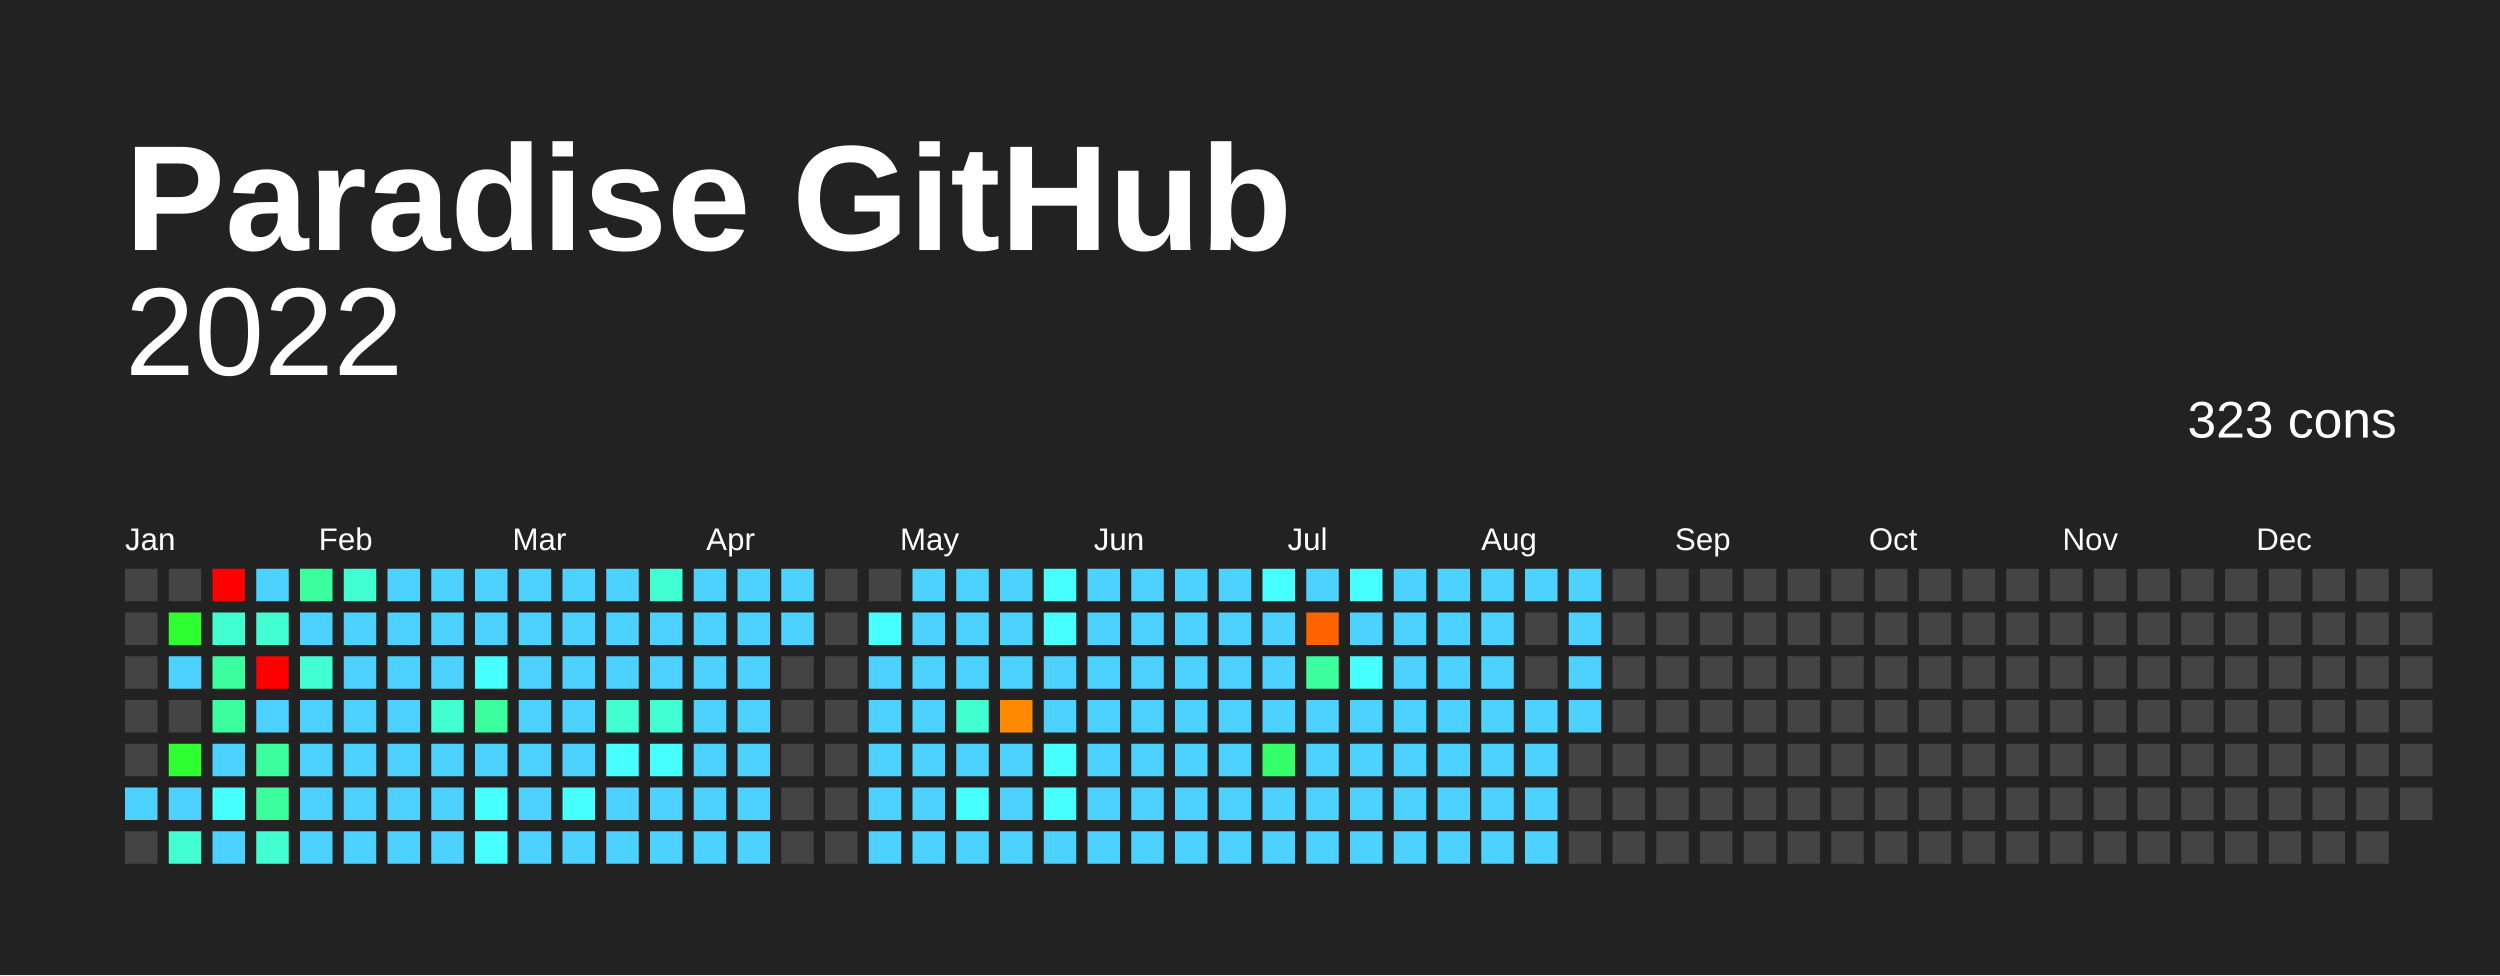
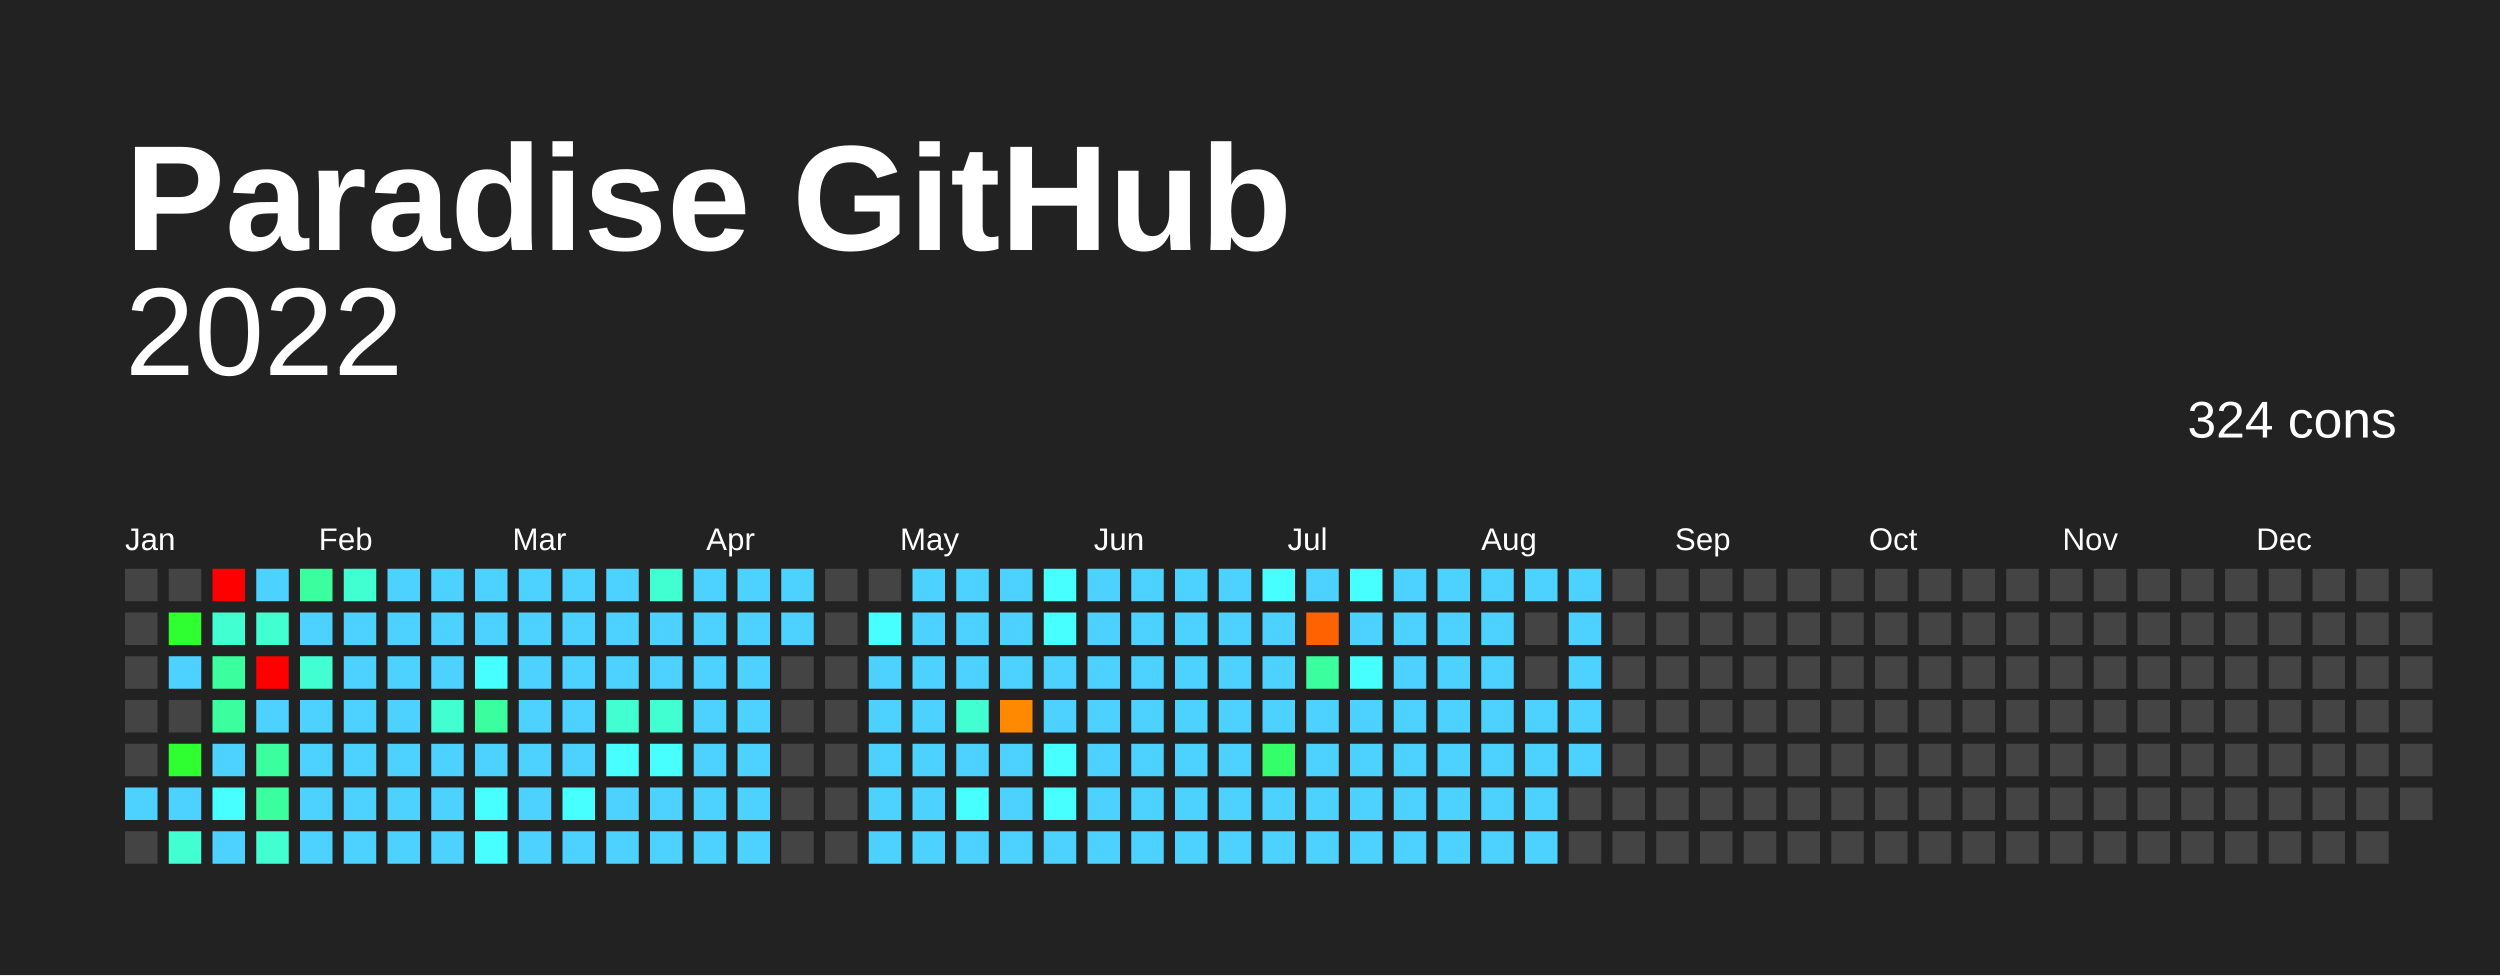
<svg xmlns="http://www.w3.org/2000/svg" baseProfile="full" height="78mm" version="1.1" viewBox="0,0,200,78" width="200mm">
  <defs />
  <rect fill="#222222" height="78" width="200" x="0" y="0" />
  <text fill="#FFFFFF" style="font-size:12px; font-family:Arial; font-weight:bold;" x="10" y="20">Paradise GitHub</text>
  <text alignment-baseline="hanging" fill="#FFFFFF" style="font-size:10.0px; font-family:Arial;" x="10" y="30">2022</text>
-   <text alignment-baseline="hanging" fill="#FFFFFF" style="font-size:4.125px; font-family:Arial;" x="175" y="35">323 cons</text>
+   <text alignment-baseline="hanging" fill="#FFFFFF" style="font-size:4.125px; font-family:Arial;" x="175" y="35">324 cons</text>
  <text fill="#FFFFFF" style="font-size:2.5px; font-family:Arial" x="10.0" y="44">Jan</text>
  <text fill="#FFFFFF" style="font-size:2.5px; font-family:Arial" x="25.5" y="44">Feb</text>
  <text fill="#FFFFFF" style="font-size:2.5px; font-family:Arial" x="41.0" y="44">Mar</text>
  <text fill="#FFFFFF" style="font-size:2.5px; font-family:Arial" x="56.5" y="44">Apr</text>
  <text fill="#FFFFFF" style="font-size:2.5px; font-family:Arial" x="72.0" y="44">May</text>
  <text fill="#FFFFFF" style="font-size:2.5px; font-family:Arial" x="87.5" y="44">Jun</text>
  <text fill="#FFFFFF" style="font-size:2.5px; font-family:Arial" x="103.0" y="44">Jul</text>
  <text fill="#FFFFFF" style="font-size:2.5px; font-family:Arial" x="118.5" y="44">Aug</text>
  <text fill="#FFFFFF" style="font-size:2.5px; font-family:Arial" x="134.0" y="44">Sep</text>
  <text fill="#FFFFFF" style="font-size:2.5px; font-family:Arial" x="149.5" y="44">Oct</text>
  <text fill="#FFFFFF" style="font-size:2.5px; font-family:Arial" x="165.0" y="44">Nov</text>
  <text fill="#FFFFFF" style="font-size:2.5px; font-family:Arial" x="180.5" y="44">Dec</text>
  <rect fill="#444444" height="2.6" width="2.6" x="10.0" y="45.5" />
  <rect fill="#444444" height="2.6" width="2.6" x="10.0" y="49.0" />
  <rect fill="#444444" height="2.6" width="2.6" x="10.0" y="52.5" />
  <rect fill="#444444" height="2.6" width="2.6" x="10.0" y="56.0" />
  <rect fill="#444444" height="2.6" width="2.6" x="10.0" y="59.5" />
  <rect fill="#4dd2ff" height="2.6" width="2.6" x="10.0" y="63.0" />
  <rect fill="#444444" height="2.6" width="2.6" x="10.0" y="66.5" />
  <rect fill="#444444" height="2.6" width="2.6" x="13.5" y="45.5" />
  <rect fill="#2fff30" height="2.6" width="2.6" x="13.5" y="49.0" />
  <rect fill="#4dd2ff" height="2.6" width="2.6" x="13.5" y="52.5" />
  <rect fill="#444444" height="2.6" width="2.6" x="13.5" y="56.0" />
  <rect fill="#2fff30" height="2.6" width="2.6" x="13.5" y="59.5" />
  <rect fill="#4dd2ff" height="2.6" width="2.6" x="13.5" y="63.0" />
  <rect fill="#41ffd0" height="2.6" width="2.6" x="13.5" y="66.5" />
  <rect fill="red" height="2.6" width="2.6" x="17.0" y="45.5" />
  <rect fill="#41ffd0" height="2.6" width="2.6" x="17.0" y="49.0" />
  <rect fill="#3bff9e" height="2.6" width="2.6" x="17.0" y="52.5" />
  <rect fill="#3bff9e" height="2.6" width="2.6" x="17.0" y="56.0" />
  <rect fill="#4dd2ff" height="2.6" width="2.6" x="17.0" y="59.5" />
  <rect fill="#47ffff" height="2.6" width="2.6" x="17.0" y="63.0" />
  <rect fill="#4dd2ff" height="2.6" width="2.6" x="17.0" y="66.5" />
  <rect fill="#4dd2ff" height="2.6" width="2.6" x="20.5" y="45.5" />
  <rect fill="#41ffd0" height="2.6" width="2.6" x="20.5" y="49.0" />
  <rect fill="red" height="2.6" width="2.6" x="20.5" y="52.5" />
  <rect fill="#4dd2ff" height="2.6" width="2.6" x="20.5" y="56.0" />
  <rect fill="#3bff9e" height="2.6" width="2.6" x="20.5" y="59.5" />
  <rect fill="#3bff9e" height="2.6" width="2.6" x="20.5" y="63.0" />
  <rect fill="#41ffd0" height="2.6" width="2.6" x="20.5" y="66.5" />
  <rect fill="#3bff9e" height="2.6" width="2.6" x="24.0" y="45.5" />
  <rect fill="#4dd2ff" height="2.6" width="2.6" x="24.0" y="49.0" />
  <rect fill="#41ffd0" height="2.6" width="2.6" x="24.0" y="52.5" />
  <rect fill="#4dd2ff" height="2.6" width="2.6" x="24.0" y="56.0" />
  <rect fill="#4dd2ff" height="2.6" width="2.6" x="24.0" y="59.5" />
  <rect fill="#4dd2ff" height="2.6" width="2.6" x="24.0" y="63.0" />
  <rect fill="#4dd2ff" height="2.6" width="2.6" x="24.0" y="66.5" />
  <rect fill="#41ffd0" height="2.6" width="2.6" x="27.5" y="45.5" />
  <rect fill="#4dd2ff" height="2.6" width="2.6" x="27.5" y="49.0" />
  <rect fill="#4dd2ff" height="2.6" width="2.6" x="27.5" y="52.5" />
  <rect fill="#4dd2ff" height="2.6" width="2.6" x="27.5" y="56.0" />
  <rect fill="#4dd2ff" height="2.6" width="2.6" x="27.5" y="59.5" />
  <rect fill="#4dd2ff" height="2.6" width="2.6" x="27.5" y="63.0" />
  <rect fill="#4dd2ff" height="2.6" width="2.6" x="27.5" y="66.5" />
  <rect fill="#4dd2ff" height="2.6" width="2.6" x="31.0" y="45.5" />
  <rect fill="#4dd2ff" height="2.6" width="2.6" x="31.0" y="49.0" />
  <rect fill="#4dd2ff" height="2.6" width="2.6" x="31.0" y="52.5" />
  <rect fill="#4dd2ff" height="2.6" width="2.6" x="31.0" y="56.0" />
  <rect fill="#4dd2ff" height="2.6" width="2.6" x="31.0" y="59.5" />
  <rect fill="#4dd2ff" height="2.6" width="2.6" x="31.0" y="63.0" />
  <rect fill="#4dd2ff" height="2.6" width="2.6" x="31.0" y="66.5" />
  <rect fill="#4dd2ff" height="2.6" width="2.6" x="34.5" y="45.5" />
  <rect fill="#4dd2ff" height="2.6" width="2.6" x="34.5" y="49.0" />
  <rect fill="#4dd2ff" height="2.6" width="2.6" x="34.5" y="52.5" />
  <rect fill="#41ffd0" height="2.6" width="2.6" x="34.5" y="56.0" />
  <rect fill="#4dd2ff" height="2.6" width="2.6" x="34.5" y="59.5" />
  <rect fill="#4dd2ff" height="2.6" width="2.6" x="34.5" y="63.0" />
  <rect fill="#4dd2ff" height="2.6" width="2.6" x="34.5" y="66.5" />
  <rect fill="#4dd2ff" height="2.6" width="2.6" x="38.0" y="45.5" />
  <rect fill="#4dd2ff" height="2.6" width="2.6" x="38.0" y="49.0" />
  <rect fill="#47ffff" height="2.6" width="2.6" x="38.0" y="52.5" />
  <rect fill="#3bff9e" height="2.6" width="2.6" x="38.0" y="56.0" />
  <rect fill="#4dd2ff" height="2.6" width="2.6" x="38.0" y="59.5" />
  <rect fill="#47ffff" height="2.6" width="2.6" x="38.0" y="63.0" />
  <rect fill="#47ffff" height="2.6" width="2.6" x="38.0" y="66.5" />
  <rect fill="#4dd2ff" height="2.6" width="2.6" x="41.5" y="45.5" />
  <rect fill="#4dd2ff" height="2.6" width="2.6" x="41.5" y="49.0" />
  <rect fill="#4dd2ff" height="2.6" width="2.6" x="41.5" y="52.5" />
  <rect fill="#4dd2ff" height="2.6" width="2.6" x="41.5" y="56.0" />
  <rect fill="#4dd2ff" height="2.6" width="2.6" x="41.5" y="59.5" />
  <rect fill="#4dd2ff" height="2.6" width="2.6" x="41.5" y="63.0" />
  <rect fill="#4dd2ff" height="2.6" width="2.6" x="41.5" y="66.5" />
  <rect fill="#4dd2ff" height="2.6" width="2.6" x="45.0" y="45.5" />
  <rect fill="#4dd2ff" height="2.6" width="2.6" x="45.0" y="49.0" />
  <rect fill="#4dd2ff" height="2.6" width="2.6" x="45.0" y="52.5" />
  <rect fill="#4dd2ff" height="2.6" width="2.6" x="45.0" y="56.0" />
  <rect fill="#4dd2ff" height="2.6" width="2.6" x="45.0" y="59.5" />
  <rect fill="#47ffff" height="2.6" width="2.6" x="45.0" y="63.0" />
  <rect fill="#4dd2ff" height="2.6" width="2.6" x="45.0" y="66.5" />
  <rect fill="#4dd2ff" height="2.6" width="2.6" x="48.5" y="45.5" />
  <rect fill="#4dd2ff" height="2.6" width="2.6" x="48.5" y="49.0" />
  <rect fill="#4dd2ff" height="2.6" width="2.6" x="48.5" y="52.5" />
  <rect fill="#41ffd0" height="2.6" width="2.6" x="48.5" y="56.0" />
  <rect fill="#47ffff" height="2.6" width="2.6" x="48.5" y="59.5" />
  <rect fill="#4dd2ff" height="2.6" width="2.6" x="48.5" y="63.0" />
  <rect fill="#4dd2ff" height="2.6" width="2.6" x="48.5" y="66.5" />
  <rect fill="#41ffd0" height="2.6" width="2.6" x="52.0" y="45.5" />
  <rect fill="#4dd2ff" height="2.6" width="2.6" x="52.0" y="49.0" />
  <rect fill="#4dd2ff" height="2.6" width="2.6" x="52.0" y="52.5" />
  <rect fill="#41ffd0" height="2.6" width="2.6" x="52.0" y="56.0" />
  <rect fill="#47ffff" height="2.6" width="2.6" x="52.0" y="59.5" />
  <rect fill="#4dd2ff" height="2.6" width="2.6" x="52.0" y="63.0" />
  <rect fill="#4dd2ff" height="2.6" width="2.6" x="52.0" y="66.5" />
  <rect fill="#4dd2ff" height="2.6" width="2.6" x="55.5" y="45.5" />
  <rect fill="#4dd2ff" height="2.6" width="2.6" x="55.5" y="49.0" />
  <rect fill="#4dd2ff" height="2.6" width="2.6" x="55.5" y="52.5" />
  <rect fill="#4dd2ff" height="2.6" width="2.6" x="55.5" y="56.0" />
  <rect fill="#4dd2ff" height="2.6" width="2.6" x="55.5" y="59.5" />
  <rect fill="#4dd2ff" height="2.6" width="2.6" x="55.5" y="63.0" />
  <rect fill="#4dd2ff" height="2.6" width="2.6" x="55.5" y="66.5" />
  <rect fill="#4dd2ff" height="2.6" width="2.6" x="59.0" y="45.5" />
  <rect fill="#4dd2ff" height="2.6" width="2.6" x="59.0" y="49.0" />
  <rect fill="#4dd2ff" height="2.6" width="2.6" x="59.0" y="52.5" />
  <rect fill="#4dd2ff" height="2.6" width="2.6" x="59.0" y="56.0" />
  <rect fill="#4dd2ff" height="2.6" width="2.6" x="59.0" y="59.5" />
  <rect fill="#4dd2ff" height="2.6" width="2.6" x="59.0" y="63.0" />
  <rect fill="#4dd2ff" height="2.6" width="2.6" x="59.0" y="66.5" />
  <rect fill="#4dd2ff" height="2.6" width="2.6" x="62.5" y="45.5" />
  <rect fill="#4dd2ff" height="2.6" width="2.6" x="62.5" y="49.0" />
  <rect fill="#444444" height="2.6" width="2.6" x="62.5" y="52.5" />
  <rect fill="#444444" height="2.6" width="2.6" x="62.5" y="56.0" />
  <rect fill="#444444" height="2.6" width="2.6" x="62.5" y="59.5" />
  <rect fill="#444444" height="2.6" width="2.6" x="62.5" y="63.0" />
  <rect fill="#444444" height="2.6" width="2.6" x="62.5" y="66.5" />
  <rect fill="#444444" height="2.6" width="2.6" x="66.0" y="45.5" />
  <rect fill="#444444" height="2.6" width="2.6" x="66.0" y="49.0" />
  <rect fill="#444444" height="2.6" width="2.6" x="66.0" y="52.5" />
  <rect fill="#444444" height="2.6" width="2.6" x="66.0" y="56.0" />
  <rect fill="#444444" height="2.6" width="2.6" x="66.0" y="59.5" />
  <rect fill="#444444" height="2.6" width="2.6" x="66.0" y="63.0" />
  <rect fill="#444444" height="2.6" width="2.6" x="66.0" y="66.5" />
  <rect fill="#444444" height="2.6" width="2.6" x="69.5" y="45.5" />
  <rect fill="#47ffff" height="2.6" width="2.6" x="69.5" y="49.0" />
  <rect fill="#4dd2ff" height="2.6" width="2.6" x="69.5" y="52.5" />
  <rect fill="#4dd2ff" height="2.6" width="2.6" x="69.5" y="56.0" />
  <rect fill="#4dd2ff" height="2.6" width="2.6" x="69.5" y="59.5" />
  <rect fill="#4dd2ff" height="2.6" width="2.6" x="69.5" y="63.0" />
  <rect fill="#4dd2ff" height="2.6" width="2.6" x="69.5" y="66.5" />
  <rect fill="#4dd2ff" height="2.6" width="2.6" x="73.0" y="45.5" />
  <rect fill="#4dd2ff" height="2.6" width="2.6" x="73.0" y="49.0" />
  <rect fill="#4dd2ff" height="2.6" width="2.6" x="73.0" y="52.5" />
  <rect fill="#4dd2ff" height="2.6" width="2.6" x="73.0" y="56.0" />
  <rect fill="#4dd2ff" height="2.6" width="2.6" x="73.0" y="59.5" />
  <rect fill="#4dd2ff" height="2.6" width="2.6" x="73.0" y="63.0" />
  <rect fill="#4dd2ff" height="2.6" width="2.6" x="73.0" y="66.5" />
  <rect fill="#4dd2ff" height="2.6" width="2.6" x="76.5" y="45.5" />
  <rect fill="#4dd2ff" height="2.6" width="2.6" x="76.5" y="49.0" />
  <rect fill="#4dd2ff" height="2.6" width="2.6" x="76.5" y="52.5" />
  <rect fill="#41ffd0" height="2.6" width="2.6" x="76.5" y="56.0" />
  <rect fill="#4dd2ff" height="2.6" width="2.6" x="76.5" y="59.5" />
  <rect fill="#47ffff" height="2.6" width="2.6" x="76.5" y="63.0" />
  <rect fill="#4dd2ff" height="2.6" width="2.6" x="76.5" y="66.5" />
  <rect fill="#4dd2ff" height="2.6" width="2.6" x="80.0" y="45.5" />
  <rect fill="#4dd2ff" height="2.6" width="2.6" x="80.0" y="49.0" />
  <rect fill="#4dd2ff" height="2.6" width="2.6" x="80.0" y="52.5" />
  <rect fill="#ff8900" height="2.6" width="2.6" x="80.0" y="56.0" />
  <rect fill="#4dd2ff" height="2.6" width="2.6" x="80.0" y="59.5" />
  <rect fill="#4dd2ff" height="2.6" width="2.6" x="80.0" y="63.0" />
  <rect fill="#4dd2ff" height="2.6" width="2.6" x="80.0" y="66.5" />
  <rect fill="#47ffff" height="2.6" width="2.6" x="83.5" y="45.5" />
  <rect fill="#47ffff" height="2.6" width="2.6" x="83.5" y="49.0" />
  <rect fill="#4dd2ff" height="2.6" width="2.6" x="83.5" y="52.5" />
  <rect fill="#4dd2ff" height="2.6" width="2.6" x="83.5" y="56.0" />
  <rect fill="#47ffff" height="2.6" width="2.6" x="83.5" y="59.5" />
  <rect fill="#47ffff" height="2.6" width="2.6" x="83.5" y="63.0" />
  <rect fill="#4dd2ff" height="2.6" width="2.6" x="83.5" y="66.5" />
  <rect fill="#4dd2ff" height="2.6" width="2.6" x="87.0" y="45.5" />
  <rect fill="#4dd2ff" height="2.6" width="2.6" x="87.0" y="49.0" />
  <rect fill="#4dd2ff" height="2.6" width="2.6" x="87.0" y="52.5" />
  <rect fill="#4dd2ff" height="2.6" width="2.6" x="87.0" y="56.0" />
  <rect fill="#4dd2ff" height="2.6" width="2.6" x="87.0" y="59.5" />
  <rect fill="#4dd2ff" height="2.6" width="2.6" x="87.0" y="63.0" />
  <rect fill="#4dd2ff" height="2.6" width="2.6" x="87.0" y="66.5" />
  <rect fill="#4dd2ff" height="2.6" width="2.6" x="90.5" y="45.5" />
  <rect fill="#4dd2ff" height="2.6" width="2.6" x="90.5" y="49.0" />
  <rect fill="#4dd2ff" height="2.6" width="2.6" x="90.5" y="52.5" />
  <rect fill="#4dd2ff" height="2.6" width="2.6" x="90.5" y="56.0" />
  <rect fill="#4dd2ff" height="2.6" width="2.6" x="90.5" y="59.5" />
  <rect fill="#4dd2ff" height="2.6" width="2.6" x="90.5" y="63.0" />
  <rect fill="#4dd2ff" height="2.6" width="2.6" x="90.5" y="66.5" />
  <rect fill="#4dd2ff" height="2.6" width="2.6" x="94.0" y="45.5" />
  <rect fill="#4dd2ff" height="2.6" width="2.6" x="94.0" y="49.0" />
  <rect fill="#4dd2ff" height="2.6" width="2.6" x="94.0" y="52.5" />
  <rect fill="#4dd2ff" height="2.6" width="2.6" x="94.0" y="56.0" />
  <rect fill="#4dd2ff" height="2.6" width="2.6" x="94.0" y="59.5" />
  <rect fill="#4dd2ff" height="2.6" width="2.6" x="94.0" y="63.0" />
  <rect fill="#4dd2ff" height="2.6" width="2.6" x="94.0" y="66.5" />
  <rect fill="#4dd2ff" height="2.6" width="2.6" x="97.5" y="45.5" />
  <rect fill="#4dd2ff" height="2.6" width="2.6" x="97.5" y="49.0" />
  <rect fill="#4dd2ff" height="2.6" width="2.6" x="97.5" y="52.5" />
  <rect fill="#4dd2ff" height="2.6" width="2.6" x="97.5" y="56.0" />
  <rect fill="#4dd2ff" height="2.6" width="2.6" x="97.5" y="59.5" />
  <rect fill="#4dd2ff" height="2.6" width="2.6" x="97.5" y="63.0" />
  <rect fill="#4dd2ff" height="2.6" width="2.6" x="97.5" y="66.5" />
  <rect fill="#47ffff" height="2.6" width="2.6" x="101.0" y="45.5" />
  <rect fill="#4dd2ff" height="2.6" width="2.6" x="101.0" y="49.0" />
  <rect fill="#4dd2ff" height="2.6" width="2.6" x="101.0" y="52.5" />
  <rect fill="#4dd2ff" height="2.6" width="2.6" x="101.0" y="56.0" />
  <rect fill="#35ff68" height="2.6" width="2.6" x="101.0" y="59.5" />
  <rect fill="#4dd2ff" height="2.6" width="2.6" x="101.0" y="63.0" />
  <rect fill="#4dd2ff" height="2.6" width="2.6" x="101.0" y="66.5" />
  <rect fill="#4dd2ff" height="2.6" width="2.6" x="104.5" y="45.5" />
  <rect fill="#ff6200" height="2.6" width="2.6" x="104.5" y="49.0" />
  <rect fill="#3bff9e" height="2.6" width="2.6" x="104.5" y="52.5" />
  <rect fill="#4dd2ff" height="2.6" width="2.6" x="104.5" y="56.0" />
  <rect fill="#4dd2ff" height="2.6" width="2.6" x="104.5" y="59.5" />
  <rect fill="#4dd2ff" height="2.6" width="2.6" x="104.5" y="63.0" />
  <rect fill="#4dd2ff" height="2.6" width="2.6" x="104.5" y="66.5" />
  <rect fill="#47ffff" height="2.6" width="2.6" x="108.0" y="45.5" />
  <rect fill="#4dd2ff" height="2.6" width="2.6" x="108.0" y="49.0" />
  <rect fill="#47ffff" height="2.6" width="2.6" x="108.0" y="52.5" />
  <rect fill="#4dd2ff" height="2.6" width="2.6" x="108.0" y="56.0" />
  <rect fill="#4dd2ff" height="2.6" width="2.6" x="108.0" y="59.5" />
  <rect fill="#4dd2ff" height="2.6" width="2.6" x="108.0" y="63.0" />
  <rect fill="#4dd2ff" height="2.6" width="2.6" x="108.0" y="66.5" />
  <rect fill="#4dd2ff" height="2.6" width="2.6" x="111.5" y="45.5" />
  <rect fill="#4dd2ff" height="2.6" width="2.6" x="111.5" y="49.0" />
  <rect fill="#4dd2ff" height="2.6" width="2.6" x="111.5" y="52.5" />
  <rect fill="#4dd2ff" height="2.6" width="2.6" x="111.5" y="56.0" />
  <rect fill="#4dd2ff" height="2.6" width="2.6" x="111.5" y="59.5" />
  <rect fill="#4dd2ff" height="2.6" width="2.6" x="111.5" y="63.0" />
  <rect fill="#4dd2ff" height="2.6" width="2.6" x="111.5" y="66.5" />
  <rect fill="#4dd2ff" height="2.6" width="2.6" x="115.0" y="45.5" />
  <rect fill="#4dd2ff" height="2.6" width="2.6" x="115.0" y="49.0" />
  <rect fill="#4dd2ff" height="2.6" width="2.6" x="115.0" y="52.5" />
  <rect fill="#4dd2ff" height="2.6" width="2.6" x="115.0" y="56.0" />
  <rect fill="#4dd2ff" height="2.6" width="2.6" x="115.0" y="59.5" />
  <rect fill="#4dd2ff" height="2.6" width="2.6" x="115.0" y="63.0" />
  <rect fill="#4dd2ff" height="2.6" width="2.6" x="115.0" y="66.5" />
  <rect fill="#4dd2ff" height="2.6" width="2.6" x="118.5" y="45.5" />
  <rect fill="#4dd2ff" height="2.6" width="2.6" x="118.5" y="49.0" />
  <rect fill="#4dd2ff" height="2.6" width="2.6" x="118.5" y="52.5" />
  <rect fill="#4dd2ff" height="2.6" width="2.6" x="118.5" y="56.0" />
  <rect fill="#4dd2ff" height="2.6" width="2.6" x="118.5" y="59.5" />
  <rect fill="#4dd2ff" height="2.6" width="2.6" x="118.5" y="63.0" />
  <rect fill="#4dd2ff" height="2.6" width="2.6" x="118.5" y="66.5" />
  <rect fill="#4dd2ff" height="2.6" width="2.6" x="122.0" y="45.5" />
  <rect fill="#444444" height="2.6" width="2.6" x="122.0" y="49.0" />
  <rect fill="#444444" height="2.6" width="2.6" x="122.0" y="52.5" />
  <rect fill="#4dd2ff" height="2.6" width="2.6" x="122.0" y="56.0" />
  <rect fill="#4dd2ff" height="2.6" width="2.6" x="122.0" y="59.5" />
  <rect fill="#4dd2ff" height="2.6" width="2.6" x="122.0" y="63.0" />
  <rect fill="#4dd2ff" height="2.6" width="2.6" x="122.0" y="66.5" />
  <rect fill="#4dd2ff" height="2.6" width="2.6" x="125.5" y="45.5" />
  <rect fill="#4dd2ff" height="2.6" width="2.6" x="125.5" y="49.0" />
  <rect fill="#4dd2ff" height="2.6" width="2.6" x="125.5" y="52.5" />
  <rect fill="#4dd2ff" height="2.6" width="2.6" x="125.5" y="56.0" />
-   <rect fill="#444444" height="2.6" width="2.6" x="125.5" y="59.5" />
+   <rect fill="#4dd2ff" height="2.6" width="2.6" x="125.5" y="59.5" />
  <rect fill="#444444" height="2.6" width="2.6" x="125.5" y="63.0" />
  <rect fill="#444444" height="2.6" width="2.6" x="125.5" y="66.5" />
  <rect fill="#444444" height="2.6" width="2.6" x="129.0" y="45.5" />
  <rect fill="#444444" height="2.6" width="2.6" x="129.0" y="49.0" />
  <rect fill="#444444" height="2.6" width="2.6" x="129.0" y="52.5" />
  <rect fill="#444444" height="2.6" width="2.6" x="129.0" y="56.0" />
  <rect fill="#444444" height="2.6" width="2.6" x="129.0" y="59.5" />
  <rect fill="#444444" height="2.6" width="2.6" x="129.0" y="63.0" />
  <rect fill="#444444" height="2.6" width="2.6" x="129.0" y="66.5" />
  <rect fill="#444444" height="2.6" width="2.6" x="132.5" y="45.5" />
  <rect fill="#444444" height="2.6" width="2.6" x="132.5" y="49.0" />
  <rect fill="#444444" height="2.6" width="2.6" x="132.5" y="52.5" />
  <rect fill="#444444" height="2.6" width="2.6" x="132.5" y="56.0" />
  <rect fill="#444444" height="2.6" width="2.6" x="132.5" y="59.5" />
  <rect fill="#444444" height="2.6" width="2.6" x="132.5" y="63.0" />
  <rect fill="#444444" height="2.6" width="2.6" x="132.5" y="66.5" />
  <rect fill="#444444" height="2.6" width="2.6" x="136.0" y="45.5" />
  <rect fill="#444444" height="2.6" width="2.6" x="136.0" y="49.0" />
  <rect fill="#444444" height="2.6" width="2.6" x="136.0" y="52.5" />
  <rect fill="#444444" height="2.6" width="2.6" x="136.0" y="56.0" />
  <rect fill="#444444" height="2.6" width="2.6" x="136.0" y="59.5" />
  <rect fill="#444444" height="2.6" width="2.6" x="136.0" y="63.0" />
  <rect fill="#444444" height="2.6" width="2.6" x="136.0" y="66.5" />
  <rect fill="#444444" height="2.6" width="2.6" x="139.5" y="45.5" />
  <rect fill="#444444" height="2.6" width="2.6" x="139.5" y="49.0" />
  <rect fill="#444444" height="2.6" width="2.6" x="139.5" y="52.5" />
  <rect fill="#444444" height="2.6" width="2.6" x="139.5" y="56.0" />
  <rect fill="#444444" height="2.6" width="2.6" x="139.5" y="59.5" />
  <rect fill="#444444" height="2.6" width="2.6" x="139.5" y="63.0" />
  <rect fill="#444444" height="2.6" width="2.6" x="139.5" y="66.5" />
  <rect fill="#444444" height="2.6" width="2.6" x="143.0" y="45.5" />
  <rect fill="#444444" height="2.6" width="2.6" x="143.0" y="49.0" />
  <rect fill="#444444" height="2.6" width="2.6" x="143.0" y="52.5" />
  <rect fill="#444444" height="2.6" width="2.6" x="143.0" y="56.0" />
  <rect fill="#444444" height="2.6" width="2.6" x="143.0" y="59.5" />
  <rect fill="#444444" height="2.6" width="2.6" x="143.0" y="63.0" />
  <rect fill="#444444" height="2.6" width="2.6" x="143.0" y="66.5" />
  <rect fill="#444444" height="2.6" width="2.6" x="146.5" y="45.5" />
  <rect fill="#444444" height="2.6" width="2.6" x="146.5" y="49.0" />
  <rect fill="#444444" height="2.6" width="2.6" x="146.5" y="52.5" />
  <rect fill="#444444" height="2.6" width="2.6" x="146.5" y="56.0" />
  <rect fill="#444444" height="2.6" width="2.6" x="146.5" y="59.5" />
  <rect fill="#444444" height="2.6" width="2.6" x="146.5" y="63.0" />
  <rect fill="#444444" height="2.6" width="2.6" x="146.5" y="66.5" />
  <rect fill="#444444" height="2.6" width="2.6" x="150.0" y="45.5" />
  <rect fill="#444444" height="2.6" width="2.6" x="150.0" y="49.0" />
  <rect fill="#444444" height="2.6" width="2.6" x="150.0" y="52.5" />
  <rect fill="#444444" height="2.6" width="2.6" x="150.0" y="56.0" />
  <rect fill="#444444" height="2.6" width="2.6" x="150.0" y="59.5" />
  <rect fill="#444444" height="2.6" width="2.6" x="150.0" y="63.0" />
  <rect fill="#444444" height="2.6" width="2.6" x="150.0" y="66.5" />
  <rect fill="#444444" height="2.6" width="2.6" x="153.5" y="45.5" />
  <rect fill="#444444" height="2.6" width="2.6" x="153.5" y="49.0" />
  <rect fill="#444444" height="2.6" width="2.6" x="153.5" y="52.5" />
  <rect fill="#444444" height="2.6" width="2.6" x="153.5" y="56.0" />
  <rect fill="#444444" height="2.6" width="2.6" x="153.5" y="59.5" />
  <rect fill="#444444" height="2.6" width="2.6" x="153.5" y="63.0" />
  <rect fill="#444444" height="2.6" width="2.6" x="153.5" y="66.5" />
  <rect fill="#444444" height="2.6" width="2.6" x="157.0" y="45.5" />
  <rect fill="#444444" height="2.6" width="2.6" x="157.0" y="49.0" />
  <rect fill="#444444" height="2.6" width="2.6" x="157.0" y="52.5" />
  <rect fill="#444444" height="2.6" width="2.6" x="157.0" y="56.0" />
  <rect fill="#444444" height="2.6" width="2.6" x="157.0" y="59.5" />
  <rect fill="#444444" height="2.6" width="2.6" x="157.0" y="63.0" />
  <rect fill="#444444" height="2.6" width="2.6" x="157.0" y="66.5" />
  <rect fill="#444444" height="2.6" width="2.6" x="160.5" y="45.5" />
  <rect fill="#444444" height="2.6" width="2.6" x="160.5" y="49.0" />
  <rect fill="#444444" height="2.6" width="2.6" x="160.5" y="52.5" />
  <rect fill="#444444" height="2.6" width="2.6" x="160.5" y="56.0" />
  <rect fill="#444444" height="2.6" width="2.6" x="160.5" y="59.5" />
  <rect fill="#444444" height="2.6" width="2.6" x="160.5" y="63.0" />
  <rect fill="#444444" height="2.6" width="2.6" x="160.5" y="66.5" />
  <rect fill="#444444" height="2.6" width="2.6" x="164.0" y="45.5" />
  <rect fill="#444444" height="2.6" width="2.6" x="164.0" y="49.0" />
  <rect fill="#444444" height="2.6" width="2.6" x="164.0" y="52.5" />
  <rect fill="#444444" height="2.6" width="2.6" x="164.0" y="56.0" />
  <rect fill="#444444" height="2.6" width="2.6" x="164.0" y="59.5" />
  <rect fill="#444444" height="2.6" width="2.6" x="164.0" y="63.0" />
  <rect fill="#444444" height="2.6" width="2.6" x="164.0" y="66.5" />
  <rect fill="#444444" height="2.6" width="2.6" x="167.5" y="45.5" />
  <rect fill="#444444" height="2.6" width="2.6" x="167.5" y="49.0" />
  <rect fill="#444444" height="2.6" width="2.6" x="167.5" y="52.5" />
  <rect fill="#444444" height="2.6" width="2.6" x="167.5" y="56.0" />
  <rect fill="#444444" height="2.6" width="2.6" x="167.5" y="59.5" />
  <rect fill="#444444" height="2.6" width="2.6" x="167.5" y="63.0" />
  <rect fill="#444444" height="2.6" width="2.6" x="167.5" y="66.5" />
  <rect fill="#444444" height="2.6" width="2.6" x="171.0" y="45.5" />
  <rect fill="#444444" height="2.6" width="2.6" x="171.0" y="49.0" />
  <rect fill="#444444" height="2.6" width="2.6" x="171.0" y="52.5" />
  <rect fill="#444444" height="2.6" width="2.6" x="171.0" y="56.0" />
  <rect fill="#444444" height="2.6" width="2.6" x="171.0" y="59.5" />
  <rect fill="#444444" height="2.6" width="2.6" x="171.0" y="63.0" />
  <rect fill="#444444" height="2.6" width="2.6" x="171.0" y="66.5" />
  <rect fill="#444444" height="2.6" width="2.6" x="174.5" y="45.5" />
  <rect fill="#444444" height="2.6" width="2.6" x="174.5" y="49.0" />
  <rect fill="#444444" height="2.6" width="2.6" x="174.5" y="52.5" />
  <rect fill="#444444" height="2.6" width="2.6" x="174.5" y="56.0" />
  <rect fill="#444444" height="2.6" width="2.6" x="174.5" y="59.5" />
  <rect fill="#444444" height="2.6" width="2.6" x="174.5" y="63.0" />
  <rect fill="#444444" height="2.6" width="2.6" x="174.5" y="66.5" />
  <rect fill="#444444" height="2.6" width="2.6" x="178.0" y="45.5" />
  <rect fill="#444444" height="2.6" width="2.6" x="178.0" y="49.0" />
  <rect fill="#444444" height="2.6" width="2.6" x="178.0" y="52.5" />
  <rect fill="#444444" height="2.6" width="2.6" x="178.0" y="56.0" />
  <rect fill="#444444" height="2.6" width="2.6" x="178.0" y="59.5" />
  <rect fill="#444444" height="2.6" width="2.6" x="178.0" y="63.0" />
  <rect fill="#444444" height="2.6" width="2.6" x="178.0" y="66.5" />
  <rect fill="#444444" height="2.6" width="2.6" x="181.5" y="45.5" />
  <rect fill="#444444" height="2.6" width="2.6" x="181.5" y="49.0" />
  <rect fill="#444444" height="2.6" width="2.6" x="181.5" y="52.5" />
  <rect fill="#444444" height="2.6" width="2.6" x="181.5" y="56.0" />
  <rect fill="#444444" height="2.6" width="2.6" x="181.5" y="59.5" />
  <rect fill="#444444" height="2.6" width="2.6" x="181.5" y="63.0" />
  <rect fill="#444444" height="2.6" width="2.6" x="181.5" y="66.5" />
  <rect fill="#444444" height="2.6" width="2.6" x="185.0" y="45.5" />
  <rect fill="#444444" height="2.6" width="2.6" x="185.0" y="49.0" />
  <rect fill="#444444" height="2.6" width="2.6" x="185.0" y="52.5" />
  <rect fill="#444444" height="2.6" width="2.6" x="185.0" y="56.0" />
  <rect fill="#444444" height="2.6" width="2.6" x="185.0" y="59.5" />
  <rect fill="#444444" height="2.6" width="2.6" x="185.0" y="63.0" />
  <rect fill="#444444" height="2.6" width="2.6" x="185.0" y="66.5" />
  <rect fill="#444444" height="2.6" width="2.6" x="188.5" y="45.5" />
  <rect fill="#444444" height="2.6" width="2.6" x="188.5" y="49.0" />
  <rect fill="#444444" height="2.6" width="2.6" x="188.5" y="52.5" />
  <rect fill="#444444" height="2.6" width="2.6" x="188.5" y="56.0" />
  <rect fill="#444444" height="2.6" width="2.6" x="188.5" y="59.5" />
  <rect fill="#444444" height="2.6" width="2.6" x="188.5" y="63.0" />
  <rect fill="#444444" height="2.6" width="2.6" x="188.5" y="66.5" />
  <rect fill="#444444" height="2.6" width="2.6" x="192.0" y="45.5" />
  <rect fill="#444444" height="2.6" width="2.6" x="192.0" y="49.0" />
  <rect fill="#444444" height="2.6" width="2.6" x="192.0" y="52.5" />
  <rect fill="#444444" height="2.6" width="2.6" x="192.0" y="56.0" />
  <rect fill="#444444" height="2.6" width="2.6" x="192.0" y="59.5" />
  <rect fill="#444444" height="2.6" width="2.6" x="192.0" y="63.0" />
</svg>
